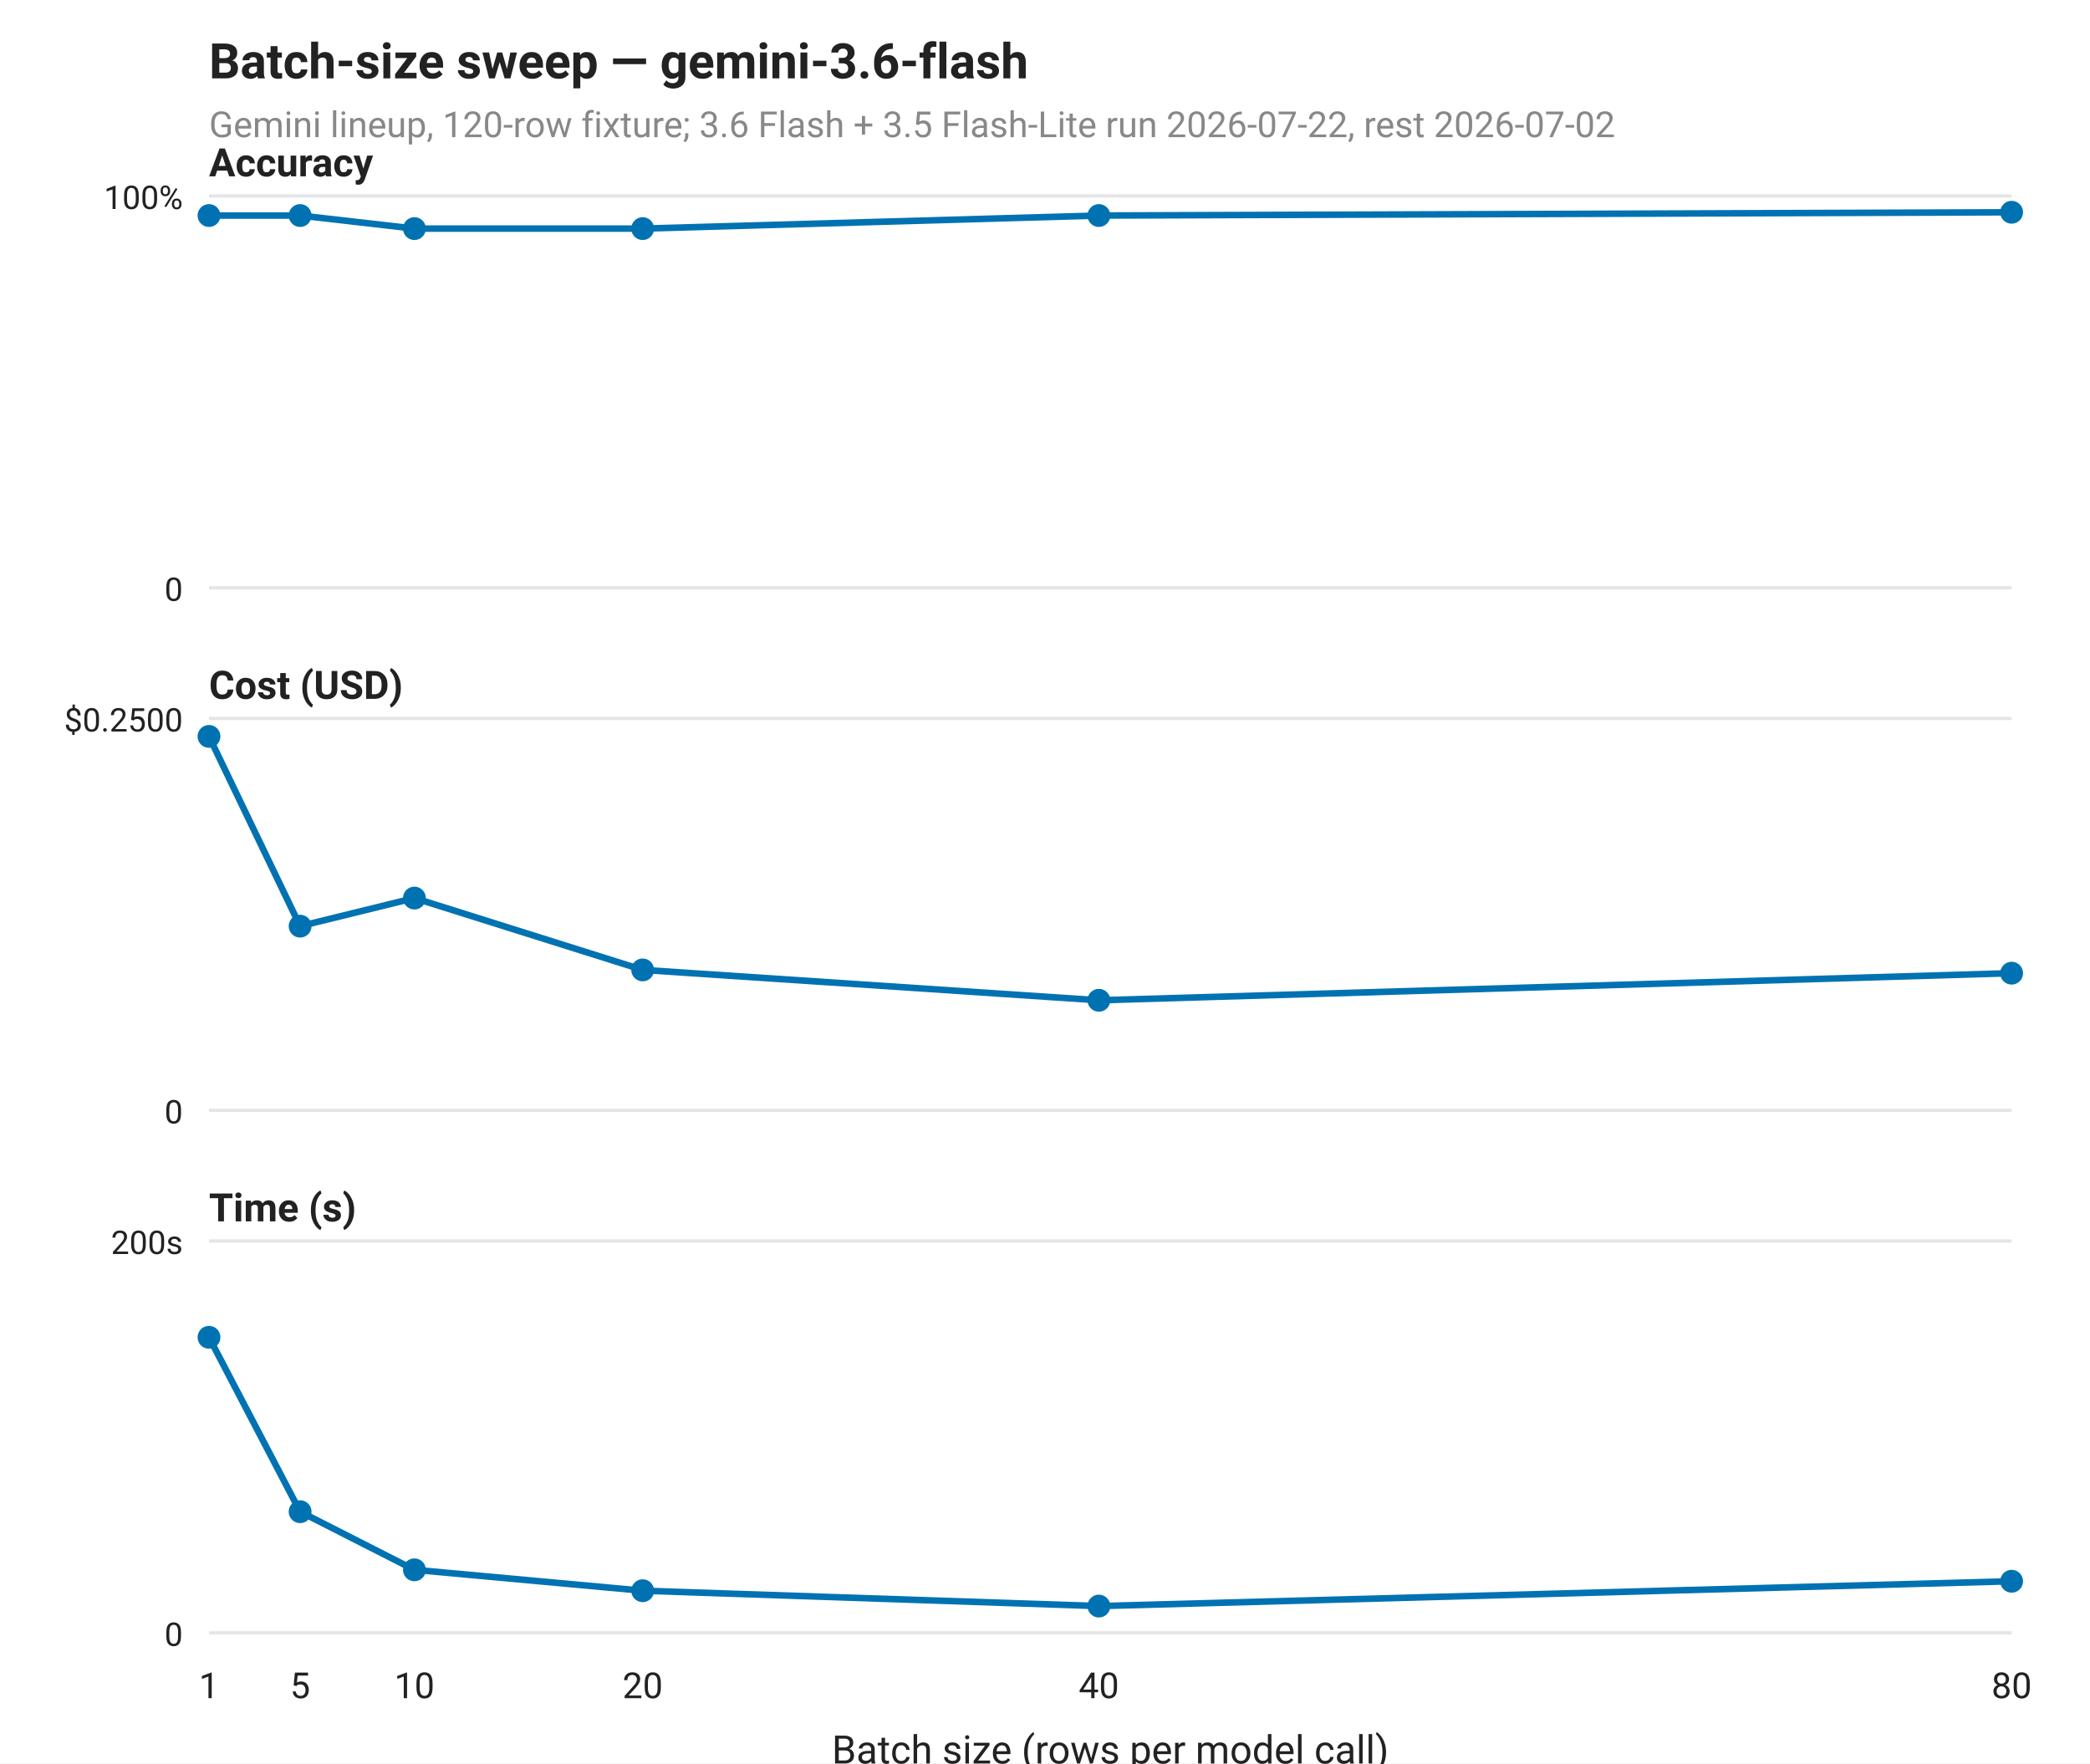
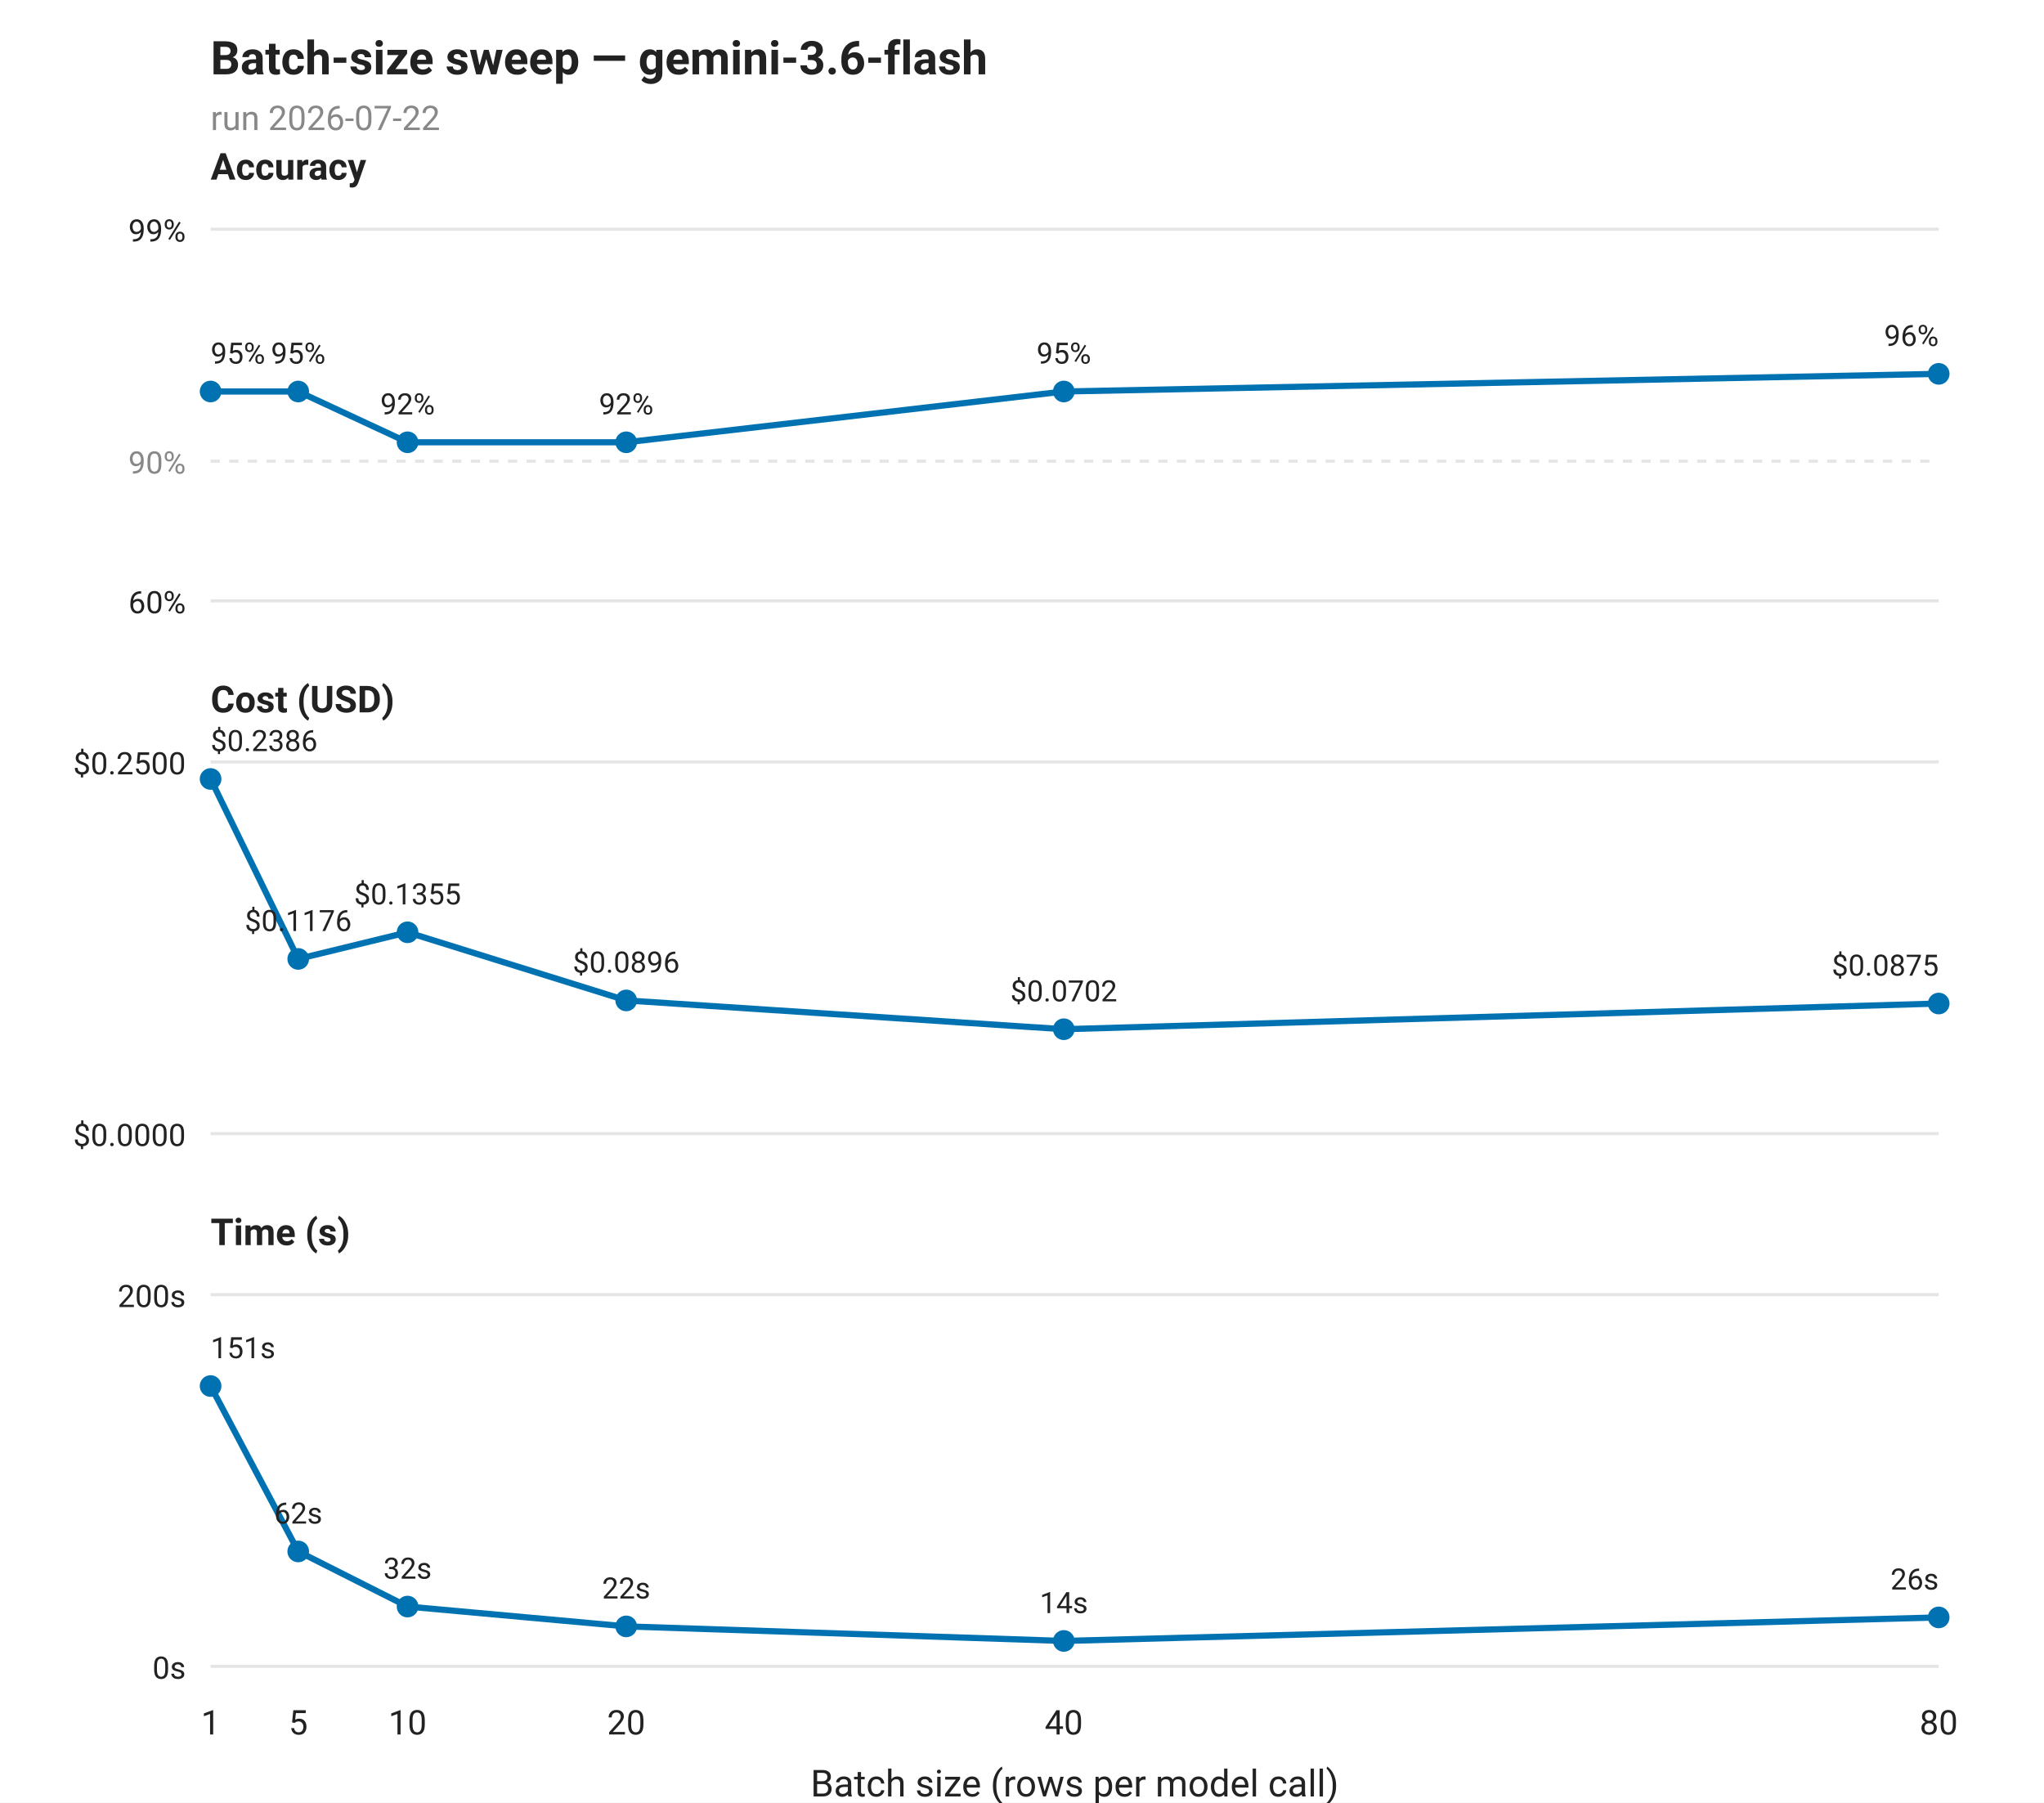
- <svg xmlns="http://www.w3.org/2000/svg" width="640" height="540" viewBox="0 0 640 540" font-family="system-ui, -apple-system, Segoe UI, Roboto, sans-serif">
-   <rect width="640" height="540" fill="#ffffff" />
-   <text x="64" y="24" font-size="15" font-weight="600" fill="#222222">Batch-size sweep — gemini-3.6-flash</text>
-   <text x="64" y="42" font-size="11" fill="#888888">Gemini lineup, 120-row fixture; 3.6 Flash + 3.5 Flash-Lite run 2026-07-22, rest 2026-07-02</text>
-   <text x="64" y="54" font-size="12" font-weight="600" fill="#222222">Accuracy</text>
-   <line x1="64" y1="60" x2="616" y2="60" stroke="#e5e5e5" />
-   <line x1="64" y1="180" x2="616" y2="180" stroke="#e5e5e5" />
-   <text x="56" y="64" font-size="10" text-anchor="end" fill="#222222">100%</text>
-   <text x="56" y="184" font-size="10" text-anchor="end" fill="#222222">0</text>
-   <polyline points="64.0,66.0 91.9,66.0 126.9,70.0 196.8,70.0 336.5,66.0 616.0,65.0" fill="none" stroke="#0072B2" stroke-width="2" />
-   <circle cx="64.0" cy="66.0" r="3.5" fill="#0072B2" />
-   <circle cx="91.9" cy="66.0" r="3.5" fill="#0072B2" />
-   <circle cx="126.9" cy="70.0" r="3.5" fill="#0072B2" />
-   <circle cx="196.8" cy="70.0" r="3.5" fill="#0072B2" />
-   <circle cx="336.5" cy="66.0" r="3.5" fill="#0072B2" />
-   <circle cx="616.0" cy="65.0" r="3.5" fill="#0072B2" />
-   <text x="64" y="214" font-size="12" font-weight="600" fill="#222222">Cost (USD)</text>
-   <line x1="64" y1="220" x2="616" y2="220" stroke="#e5e5e5" />
-   <line x1="64" y1="340" x2="616" y2="340" stroke="#e5e5e5" />
-   <text x="56" y="224" font-size="10" text-anchor="end" fill="#222222">$0.2500</text>
-   <text x="56" y="344" font-size="10" text-anchor="end" fill="#222222">0</text>
-   <polyline points="64.0,225.5 91.9,283.6 126.9,275.0 196.8,297.0 336.5,306.3 616.0,298.0" fill="none" stroke="#0072B2" stroke-width="2" />
-   <circle cx="64.0" cy="225.5" r="3.5" fill="#0072B2" />
-   <circle cx="91.9" cy="283.6" r="3.5" fill="#0072B2" />
-   <circle cx="126.9" cy="275.0" r="3.5" fill="#0072B2" />
-   <circle cx="196.8" cy="297.0" r="3.5" fill="#0072B2" />
-   <circle cx="336.5" cy="306.3" r="3.5" fill="#0072B2" />
-   <circle cx="616.0" cy="298.0" r="3.5" fill="#0072B2" />
-   <text x="64" y="374" font-size="12" font-weight="600" fill="#222222">Time (s)</text>
-   <line x1="64" y1="380" x2="616" y2="380" stroke="#e5e5e5" />
-   <line x1="64" y1="500" x2="616" y2="500" stroke="#e5e5e5" />
-   <text x="56" y="384" font-size="10" text-anchor="end" fill="#222222">200s</text>
-   <text x="56" y="504" font-size="10" text-anchor="end" fill="#222222">0</text>
-   <polyline points="64.0,409.5 91.9,462.9 126.9,480.7 196.8,487.1 336.5,491.8 616.0,484.2" fill="none" stroke="#0072B2" stroke-width="2" />
-   <circle cx="64.0" cy="409.5" r="3.5" fill="#0072B2" />
-   <circle cx="91.9" cy="462.9" r="3.5" fill="#0072B2" />
-   <circle cx="126.9" cy="480.7" r="3.5" fill="#0072B2" />
-   <circle cx="196.8" cy="487.1" r="3.5" fill="#0072B2" />
-   <circle cx="336.5" cy="491.8" r="3.5" fill="#0072B2" />
-   <circle cx="616.0" cy="484.2" r="3.5" fill="#0072B2" />
-   <text x="64.0" y="520" font-size="11" text-anchor="middle" fill="#222222">1</text>
-   <text x="91.9" y="520" font-size="11" text-anchor="middle" fill="#222222">5</text>
-   <text x="126.9" y="520" font-size="11" text-anchor="middle" fill="#222222">10</text>
-   <text x="196.8" y="520" font-size="11" text-anchor="middle" fill="#222222">20</text>
-   <text x="336.5" y="520" font-size="11" text-anchor="middle" fill="#222222">40</text>
-   <text x="616.0" y="520" font-size="11" text-anchor="middle" fill="#222222">80</text>
-   <text x="340" y="540" font-size="12" text-anchor="middle" fill="#222222">Batch size (rows per model call)</text>
+ <svg xmlns="http://www.w3.org/2000/svg" width="660" height="582" viewBox="0 0 660 582" font-family="system-ui, -apple-system, Segoe UI, Roboto, sans-serif">
+   <rect width="660" height="582" fill="#ffffff" />
+   <text x="68" y="24" font-size="15" font-weight="600" fill="#222222">Batch-size sweep — gemini-3.6-flash</text>
+   <text x="68" y="42" font-size="11" fill="#888888">run 2026-07-22</text>
+   <text x="68" y="58" font-size="12" font-weight="600" fill="#222222">Accuracy</text>
+   <line x1="68" y1="74" x2="626" y2="74" stroke="#e5e5e5" />
+   <line x1="68" y1="194" x2="626" y2="194" stroke="#e5e5e5" />
+   <text x="60" y="78" font-size="10" text-anchor="end" fill="#222222">99%</text>
+   <text x="60" y="198" font-size="10" text-anchor="end" fill="#222222">60%</text>
+   <line x1="68" y1="148.9" x2="626" y2="148.9" stroke="#e5e5e5" stroke-dasharray="3 3" />
+   <text x="60" y="152.9" font-size="10" text-anchor="end" fill="#888888">90%</text>
+   <polyline points="68.0,126.4 96.3,126.4 131.6,142.8 202.2,142.8 343.5,126.4 626.0,120.7" fill="none" stroke="#0072B2" stroke-width="2" />
+   <circle cx="68.0" cy="126.4" r="3.5" fill="#0072B2" />
+   <text x="68.0" y="117.4" font-size="9.5" text-anchor="start" fill="#222222">95%</text>
+   <circle cx="96.3" cy="126.4" r="3.5" fill="#0072B2" />
+   <text x="96.3" y="117.4" font-size="9.5" text-anchor="middle" fill="#222222">95%</text>
+   <circle cx="131.6" cy="142.8" r="3.5" fill="#0072B2" />
+   <text x="131.6" y="133.8" font-size="9.5" text-anchor="middle" fill="#222222">92%</text>
+   <circle cx="202.2" cy="142.8" r="3.5" fill="#0072B2" />
+   <text x="202.2" y="133.8" font-size="9.5" text-anchor="middle" fill="#222222">92%</text>
+   <circle cx="343.5" cy="126.4" r="3.5" fill="#0072B2" />
+   <text x="343.5" y="117.4" font-size="9.5" text-anchor="middle" fill="#222222">95%</text>
+   <circle cx="626.0" cy="120.7" r="3.5" fill="#0072B2" />
+   <text x="626.0" y="111.7" font-size="9.5" text-anchor="end" fill="#222222">96%</text>
+   <text x="68" y="230" font-size="12" font-weight="600" fill="#222222">Cost (USD)</text>
+   <line x1="68" y1="246" x2="626" y2="246" stroke="#e5e5e5" />
+   <line x1="68" y1="366" x2="626" y2="366" stroke="#e5e5e5" />
+   <text x="60" y="250" font-size="10" text-anchor="end" fill="#222222">$0.2500</text>
+   <text x="60" y="370" font-size="10" text-anchor="end" fill="#222222">$0.0000</text>
+   <polyline points="68.0,251.5 96.3,309.6 131.6,301.0 202.2,323.0 343.5,332.3 626.0,324.0" fill="none" stroke="#0072B2" stroke-width="2" />
+   <circle cx="68.0" cy="251.5" r="3.5" fill="#0072B2" />
+   <text x="68.0" y="242.5" font-size="9.5" text-anchor="start" fill="#222222">$0.2386</text>
+   <circle cx="96.3" cy="309.6" r="3.5" fill="#0072B2" />
+   <text x="96.3" y="300.6" font-size="9.5" text-anchor="middle" fill="#222222">$0.1176</text>
+   <circle cx="131.6" cy="301.0" r="3.5" fill="#0072B2" />
+   <text x="131.6" y="292.0" font-size="9.5" text-anchor="middle" fill="#222222">$0.1355</text>
+   <circle cx="202.2" cy="323.0" r="3.5" fill="#0072B2" />
+   <text x="202.2" y="314.0" font-size="9.5" text-anchor="middle" fill="#222222">$0.0896</text>
+   <circle cx="343.5" cy="332.3" r="3.5" fill="#0072B2" />
+   <text x="343.5" y="323.3" font-size="9.5" text-anchor="middle" fill="#222222">$0.0702</text>
+   <circle cx="626.0" cy="324.0" r="3.5" fill="#0072B2" />
+   <text x="626.0" y="315.0" font-size="9.5" text-anchor="end" fill="#222222">$0.0875</text>
+   <text x="68" y="402" font-size="12" font-weight="600" fill="#222222">Time (s)</text>
+   <line x1="68" y1="418" x2="626" y2="418" stroke="#e5e5e5" />
+   <line x1="68" y1="538" x2="626" y2="538" stroke="#e5e5e5" />
+   <text x="60" y="422" font-size="10" text-anchor="end" fill="#222222">200s</text>
+   <text x="60" y="542" font-size="10" text-anchor="end" fill="#222222">0s</text>
+   <polyline points="68.0,447.5 96.3,500.9 131.6,518.7 202.2,525.1 343.5,529.8 626.0,522.2" fill="none" stroke="#0072B2" stroke-width="2" />
+   <circle cx="68.0" cy="447.5" r="3.5" fill="#0072B2" />
+   <text x="68.0" y="438.5" font-size="9.5" text-anchor="start" fill="#222222">151s</text>
+   <circle cx="96.3" cy="500.9" r="3.5" fill="#0072B2" />
+   <text x="96.3" y="491.9" font-size="9.5" text-anchor="middle" fill="#222222">62s</text>
+   <circle cx="131.6" cy="518.7" r="3.5" fill="#0072B2" />
+   <text x="131.6" y="509.7" font-size="9.5" text-anchor="middle" fill="#222222">32s</text>
+   <circle cx="202.2" cy="525.1" r="3.5" fill="#0072B2" />
+   <text x="202.2" y="516.1" font-size="9.5" text-anchor="middle" fill="#222222">22s</text>
+   <circle cx="343.5" cy="529.8" r="3.5" fill="#0072B2" />
+   <text x="343.5" y="520.8" font-size="9.5" text-anchor="middle" fill="#222222">14s</text>
+   <circle cx="626.0" cy="522.2" r="3.5" fill="#0072B2" />
+   <text x="626.0" y="513.2" font-size="9.5" text-anchor="end" fill="#222222">26s</text>
+   <text x="68.0" y="560" font-size="11" text-anchor="middle" fill="#222222">1</text>
+   <text x="96.3" y="560" font-size="11" text-anchor="middle" fill="#222222">5</text>
+   <text x="131.6" y="560" font-size="11" text-anchor="middle" fill="#222222">10</text>
+   <text x="202.2" y="560" font-size="11" text-anchor="middle" fill="#222222">20</text>
+   <text x="343.5" y="560" font-size="11" text-anchor="middle" fill="#222222">40</text>
+   <text x="626.0" y="560" font-size="11" text-anchor="middle" fill="#222222">80</text>
+   <text x="347" y="580" font-size="12" text-anchor="middle" fill="#222222">Batch size (rows per model call)</text>
</svg>
